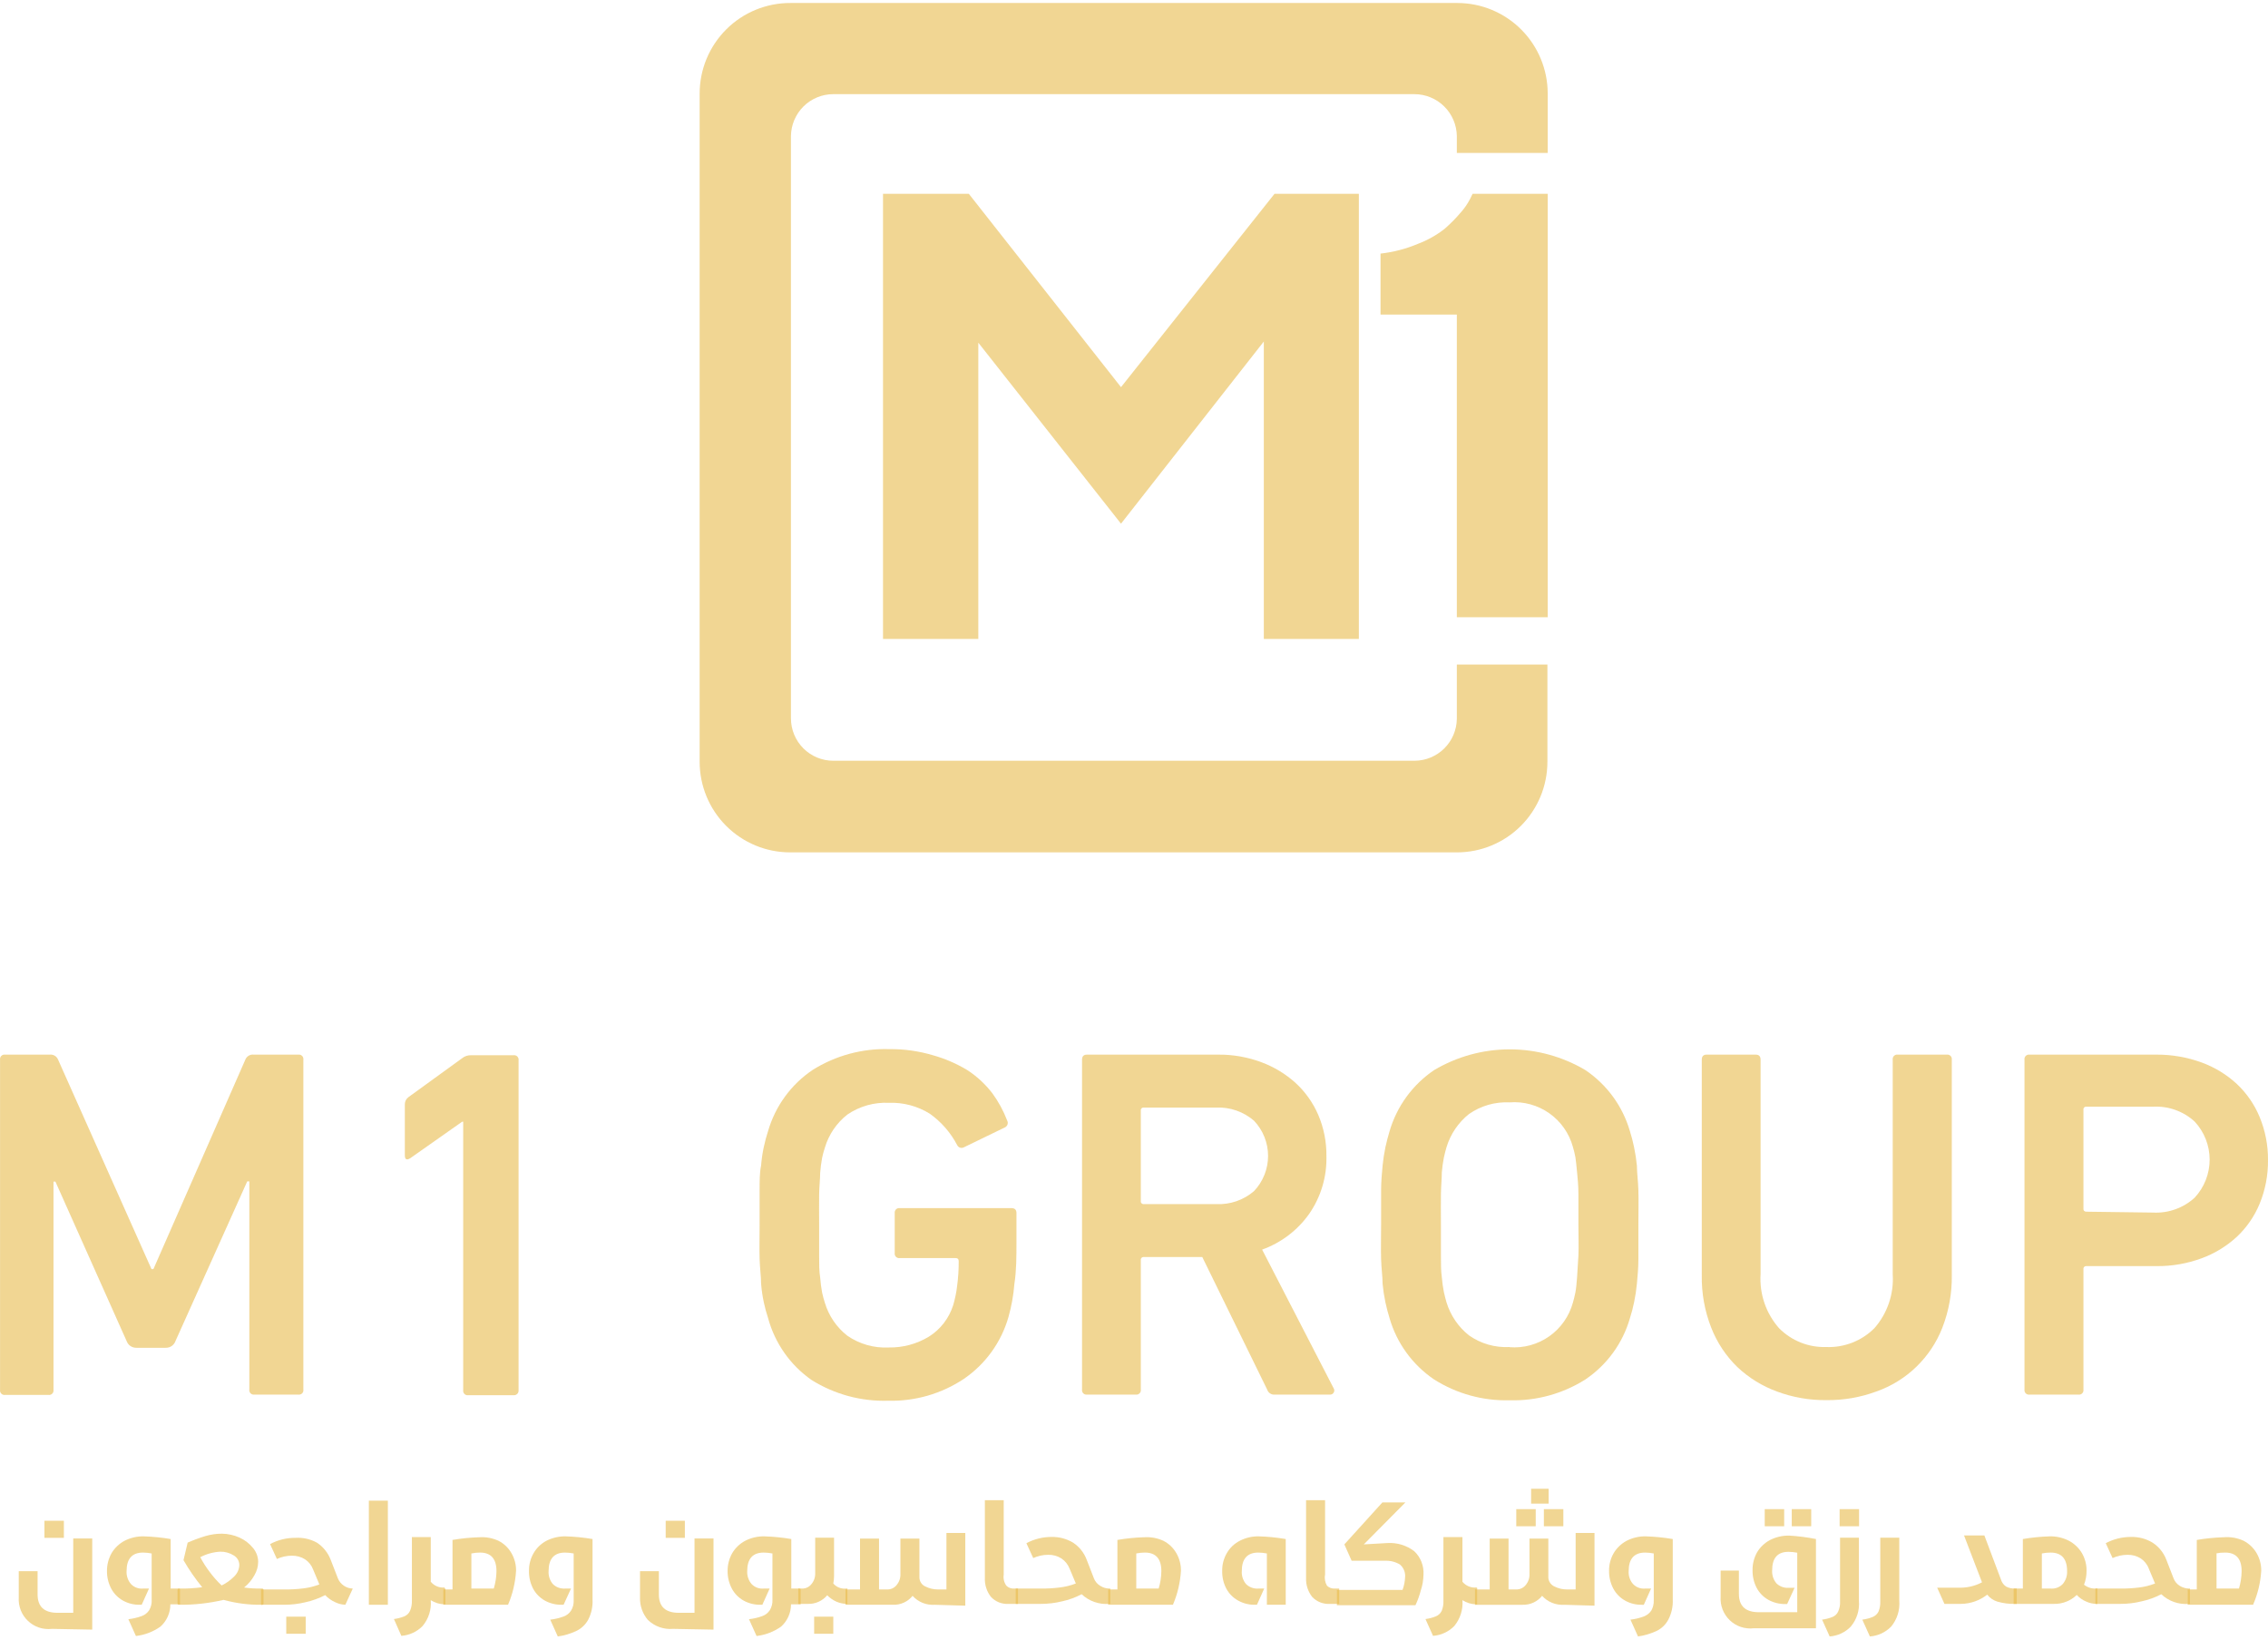
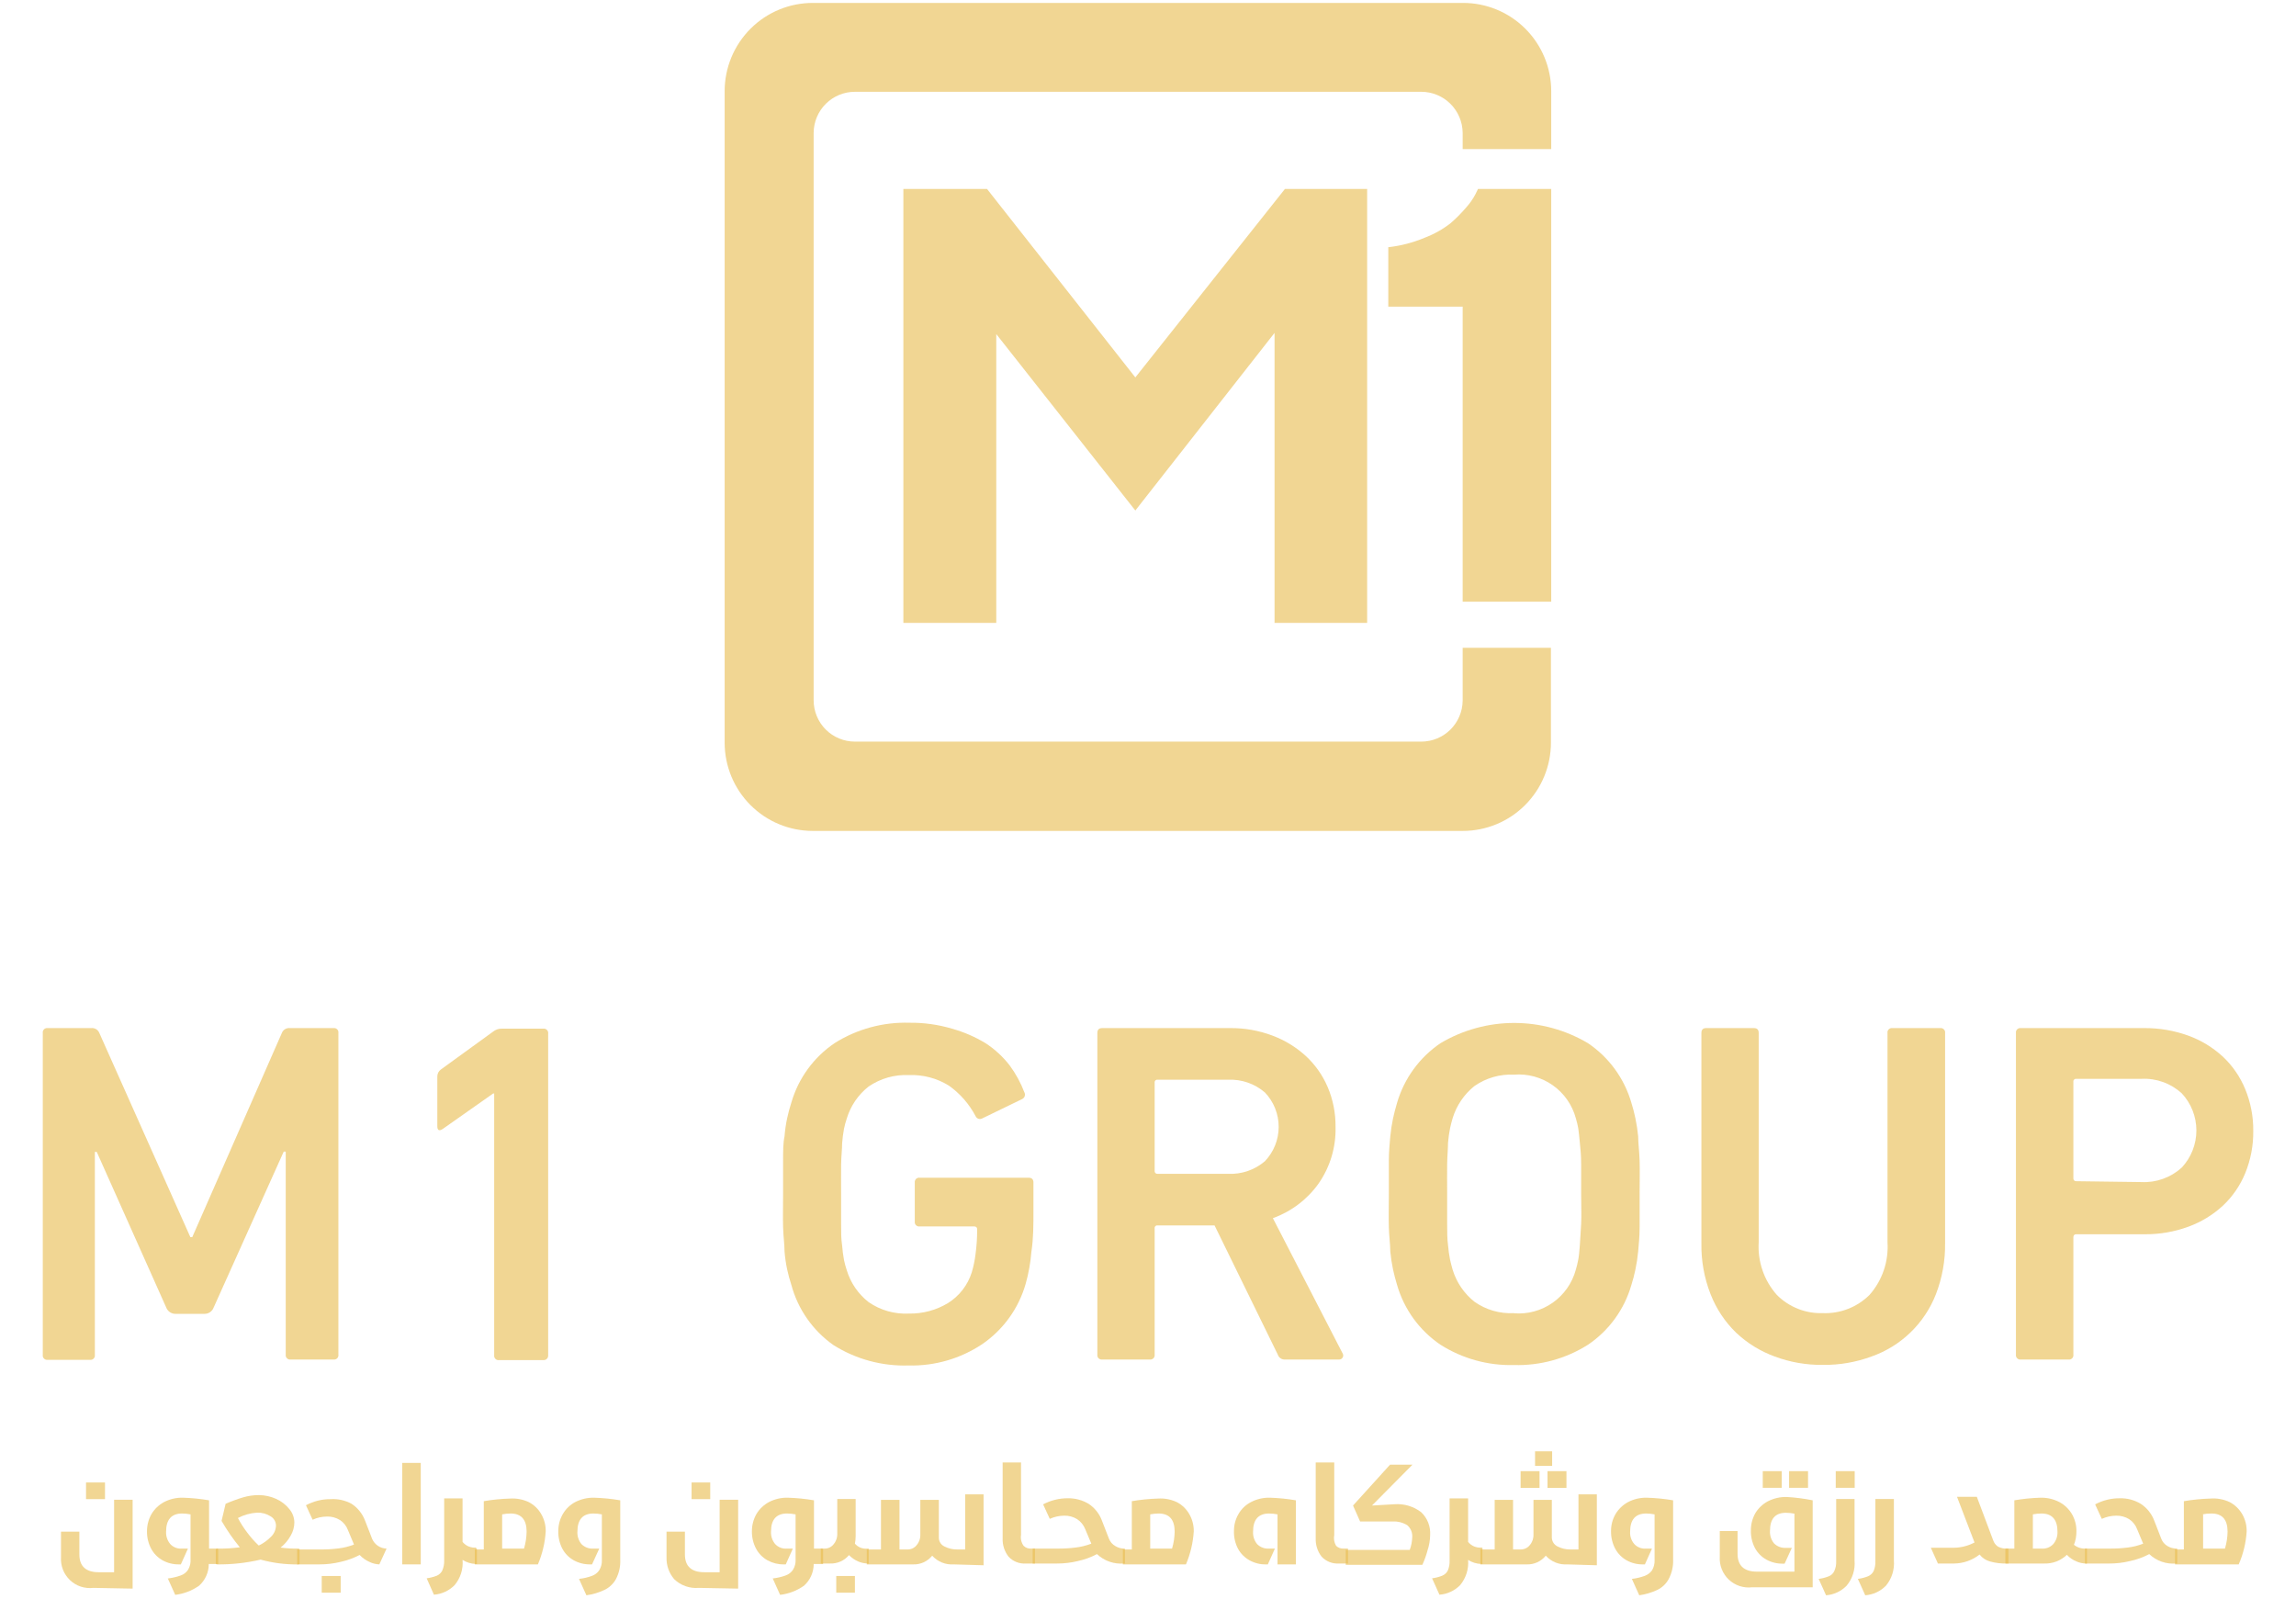
- <svg xmlns="http://www.w3.org/2000/svg" width="379" height="274" viewBox="0 0 379 274" fill="none">
+ <svg xmlns="http://www.w3.org/2000/svg" width="329" height="229" viewBox="0 0 379 274" fill="none">
  <g style="mix-blend-mode:multiply">
    <path d="M212.995 233.083C212.724 233.102 212.454 233.029 212.229 232.875C212.004 232.722 211.837 232.498 211.754 232.238L200.912 210.091H191.137C191.068 210.082 190.997 210.09 190.931 210.113C190.865 210.137 190.805 210.175 190.757 210.226C190.709 210.277 190.673 210.339 190.653 210.406C190.633 210.473 190.629 210.544 190.641 210.613V232.238C190.657 232.351 190.647 232.465 190.611 232.573C190.576 232.681 190.517 232.78 190.438 232.862C190.359 232.943 190.262 233.005 190.156 233.044C190.049 233.082 189.935 233.096 189.822 233.083H181.635C181.522 233.096 181.408 233.082 181.301 233.044C181.194 233.005 181.098 232.943 181.019 232.862C180.94 232.78 180.88 232.681 180.845 232.573C180.81 232.465 180.8 232.351 180.816 232.238V177.106C180.816 176.535 181.089 176.261 181.635 176.261H203.567C206.031 176.236 208.478 176.666 210.787 177.529C212.891 178.307 214.828 179.479 216.493 180.984C218.122 182.476 219.415 184.298 220.289 186.328C221.219 188.503 221.683 190.848 221.654 193.213C221.744 196.672 220.727 200.069 218.751 202.907C216.802 205.641 214.067 207.713 210.911 208.848L222.845 231.99C222.919 232.096 222.961 232.22 222.969 232.35C222.976 232.479 222.947 232.607 222.885 232.721C222.823 232.835 222.731 232.929 222.618 232.993C222.506 233.057 222.378 233.088 222.249 233.083H212.995ZM203.244 201.242C205.543 201.352 207.797 200.579 209.546 199.08C211.06 197.493 211.905 195.383 211.905 193.189C211.905 190.994 211.06 188.884 209.546 187.298C207.8 185.792 205.546 185.01 203.244 185.11H191.137C191.068 185.101 190.997 185.109 190.931 185.132C190.865 185.156 190.805 185.195 190.757 185.245C190.709 185.296 190.673 185.358 190.653 185.425C190.633 185.492 190.629 185.563 190.641 185.632V200.745C190.633 200.812 190.64 200.88 190.662 200.944C190.684 201.008 190.721 201.066 190.768 201.114C190.816 201.162 190.874 201.198 190.938 201.221C191.002 201.243 191.07 201.25 191.137 201.242H203.244Z" fill="#E7BB4C" fill-opacity="0.6" />
    <path d="M212.982 32.391H227.074V106.787H211.196V57.074L187.328 87.523L163.485 57.273V106.787H147.557V32.391H161.897L187.328 64.705L212.982 32.391ZM243.449 111.062V120.16C243.417 122.015 242.662 123.784 241.345 125.089C240.029 126.394 238.255 127.132 236.403 127.144H139.245C137.37 127.144 135.572 126.398 134.245 125.069C132.919 123.741 132.174 121.939 132.174 120.06V22.747C132.194 20.881 132.948 19.098 134.272 17.786C135.596 16.473 137.383 15.737 139.245 15.737H236.378C238.239 15.744 240.022 16.482 241.345 17.793C242.667 19.104 243.423 20.883 243.449 22.747V25.556H258.633V15.613C258.626 11.602 257.032 7.759 254.199 4.925C251.366 2.092 247.526 0.5 243.523 0.5H132.1C130.11 0.49 128.137 0.875 126.295 1.631C124.453 2.387 122.779 3.501 121.368 4.907C119.957 6.314 118.837 7.986 118.073 9.828C117.309 11.669 116.916 13.644 116.916 15.638V127.343C116.923 131.349 118.514 135.189 121.341 138.022C124.169 140.855 128.002 142.449 132.001 142.456H243.474C247.477 142.456 251.316 140.864 254.149 138.031C256.982 135.198 258.577 131.354 258.583 127.343V111.062H243.449ZM246.079 32.391L245.657 33.261C245.233 34.078 244.707 34.837 244.094 35.523C243.263 36.502 242.359 37.416 241.39 38.257C240.05 39.303 238.561 40.14 236.974 40.743C234.971 41.589 232.857 42.141 230.697 42.383V52.575H243.449V103.158H258.633V32.391H246.079Z" fill="#E7BB4C" fill-opacity="0.6" />
    <path d="M8.665 272.232C7.944 272.318 7.212 272.243 6.523 272.014C5.833 271.785 5.202 271.407 4.675 270.906C4.147 270.406 3.735 269.796 3.469 269.119C3.202 268.442 3.088 267.714 3.133 266.988V262.588H6.283V266.491C6.283 268.529 7.4 269.548 9.608 269.548H12.238V257.12H15.414V272.357L8.665 272.232ZM7.425 257.02V254.162H10.675V257.02H7.425Z" fill="#E7BB4C" fill-opacity="0.6" />
    <path d="M30.082 265.595C30.092 265.636 30.092 265.679 30.082 265.719V267.981C30.094 268.03 30.094 268.082 30.082 268.131C30.051 268.144 30.017 268.151 29.983 268.151C29.949 268.151 29.915 268.144 29.884 268.131H28.47C28.472 268.835 28.325 269.531 28.038 270.174C27.752 270.816 27.332 271.391 26.807 271.859C25.594 272.714 24.187 273.253 22.714 273.425L21.448 270.616C22.211 270.532 22.96 270.357 23.681 270.094C24.189 269.914 24.624 269.574 24.922 269.125C25.239 268.593 25.386 267.978 25.344 267.36V259.63C24.87 259.535 24.388 259.485 23.905 259.48C22.069 259.48 21.151 260.524 21.151 262.588C21.112 263.366 21.369 264.129 21.87 264.725C22.128 265 22.446 265.212 22.799 265.346C23.151 265.479 23.529 265.531 23.905 265.496H24.897L23.681 268.205H23.359C22.38 268.222 21.413 267.982 20.555 267.509C19.726 267.048 19.045 266.358 18.595 265.521C18.108 264.603 17.861 263.577 17.876 262.538C17.871 261.502 18.136 260.482 18.645 259.58C19.163 258.708 19.91 257.995 20.803 257.517C21.8 257.003 22.908 256.746 24.029 256.771C25.534 256.815 27.035 256.965 28.519 257.219V265.496H29.884C29.923 265.491 29.963 265.497 29.998 265.515C30.034 265.533 30.063 265.561 30.082 265.595Z" fill="#E7BB4C" fill-opacity="0.6" />
    <path d="M40.016 256.97C40.906 257.368 41.688 257.973 42.298 258.735C42.834 259.377 43.132 260.185 43.142 261.022C43.135 261.809 42.921 262.581 42.521 263.259C42.085 264.056 41.495 264.757 40.785 265.322C41.771 265.459 42.766 265.517 43.762 265.496C43.935 265.496 44.035 265.496 44.035 265.745V267.957C44.035 268.131 44.035 268.206 43.762 268.206C41.6 268.238 39.445 267.962 37.361 267.385C34.921 267.956 32.422 268.231 29.918 268.206C29.884 268.21 29.85 268.206 29.818 268.195C29.786 268.184 29.757 268.166 29.733 268.142C29.709 268.118 29.691 268.089 29.68 268.057C29.669 268.025 29.666 267.991 29.669 267.957V265.745C29.666 265.711 29.669 265.677 29.68 265.645C29.691 265.613 29.709 265.584 29.733 265.56C29.757 265.536 29.786 265.518 29.818 265.507C29.85 265.496 29.884 265.492 29.918 265.496C31.212 265.521 32.505 265.446 33.788 265.273C32.625 263.852 31.579 262.339 30.662 260.749L31.357 257.816C32.35 257.381 33.369 257.008 34.408 256.697C35.28 256.448 36.182 256.322 37.088 256.324C38.097 256.338 39.093 256.558 40.016 256.97ZM33.465 260.252C33.924 261.124 34.455 261.955 35.053 262.737C35.646 263.541 36.311 264.29 37.038 264.974C37.814 264.601 38.519 264.097 39.122 263.483C39.653 262.985 39.965 262.297 39.991 261.569C39.992 261.24 39.906 260.916 39.74 260.632C39.574 260.348 39.335 260.113 39.048 259.953C38.373 259.528 37.587 259.311 36.79 259.332C35.63 259.4 34.496 259.713 33.465 260.252Z" fill="#E7BB4C" fill-opacity="0.6" />
    <path d="M52.946 257.815C53.998 258.5 54.805 259.501 55.254 260.674L56.469 263.806C56.675 264.298 57.02 264.719 57.46 265.019C57.9 265.319 58.418 265.485 58.95 265.496L57.71 268.205C57.106 268.181 56.514 268.029 55.973 267.758C55.358 267.477 54.802 267.081 54.336 266.59C53.293 267.131 52.183 267.533 51.036 267.783C49.866 268.065 48.666 268.206 47.463 268.205H43.791C43.764 268.219 43.734 268.225 43.704 268.225C43.674 268.225 43.645 268.219 43.617 268.205C43.607 268.156 43.607 268.105 43.617 268.056V265.794C43.607 265.745 43.607 265.694 43.617 265.645C43.645 265.632 43.674 265.625 43.704 265.625C43.734 265.625 43.764 265.632 43.791 265.645H47.562C48.599 265.656 49.635 265.598 50.664 265.471C51.59 265.365 52.499 265.14 53.368 264.8L52.326 262.314C52.066 261.611 51.588 261.01 50.961 260.599C50.298 260.19 49.531 259.983 48.753 260.003C47.897 260.005 47.05 260.191 46.272 260.55L45.131 258.064C46.427 257.368 47.878 257.009 49.349 257.02C50.599 256.938 51.847 257.214 52.946 257.815ZM47.835 273.052V270.194H51.085V273.052H47.835Z" fill="#E7BB4C" fill-opacity="0.6" />
    <path d="M61.639 268.205V250.806H64.814V268.205H61.639Z" fill="#E7BB4C" fill-opacity="0.6" />
    <path d="M74.437 265.594V265.719V267.981C74.448 268.03 74.448 268.081 74.437 268.13C74.437 268.13 74.437 268.13 74.264 268.13C73.454 268.112 72.664 267.871 71.981 267.434C72.049 268.209 71.963 268.99 71.729 269.732C71.495 270.475 71.117 271.163 70.617 271.759C69.672 272.72 68.411 273.303 67.069 273.399L65.828 270.59C66.423 270.514 67.007 270.363 67.565 270.143C67.977 269.97 68.313 269.652 68.508 269.248C68.741 268.707 68.851 268.122 68.83 267.533V256.895H71.981V264.351C72.254 264.687 72.605 264.951 73.002 265.12C73.4 265.288 73.833 265.358 74.264 265.321C74.264 265.321 74.412 265.52 74.437 265.594Z" fill="#E7BB4C" fill-opacity="0.6" />
    <path d="M83.311 257.516C84.215 257.98 84.965 258.696 85.469 259.579C85.989 260.477 86.255 261.5 86.238 262.537C86.119 264.489 85.666 266.406 84.898 268.205H74.255C74.255 268.205 74.106 268.205 74.081 268.205C74.07 268.181 74.064 268.156 74.064 268.13C74.064 268.104 74.07 268.079 74.081 268.055V265.793C74.07 265.77 74.064 265.745 74.064 265.719C74.064 265.693 74.07 265.668 74.081 265.644C74.081 265.644 74.081 265.644 74.255 265.644H75.62V257.367C77.104 257.112 78.605 256.963 80.11 256.92C81.21 256.849 82.31 257.054 83.311 257.516ZM78.77 259.629V265.495H82.517C82.799 264.551 82.95 263.572 82.963 262.587C82.963 260.524 82.045 259.48 80.209 259.48C79.726 259.482 79.244 259.532 78.77 259.629Z" fill="#E7BB4C" fill-opacity="0.6" />
    <path d="M99.017 257.219V267.335C99.077 268.498 98.829 269.656 98.297 270.691C97.852 271.515 97.157 272.177 96.313 272.58C95.333 273.046 94.287 273.356 93.211 273.5L91.946 270.691C92.709 270.61 93.459 270.435 94.179 270.169C94.686 269.989 95.122 269.649 95.419 269.2C95.745 268.671 95.901 268.055 95.866 267.435V259.63C95.392 259.536 94.91 259.486 94.427 259.481C92.591 259.481 91.673 260.525 91.673 262.588C91.628 263.363 91.876 264.126 92.368 264.725C92.635 264.995 92.958 265.204 93.313 265.337C93.669 265.47 94.049 265.524 94.427 265.496H95.419L94.179 268.205H93.881C92.894 268.224 91.919 267.984 91.053 267.509C90.223 267.048 89.543 266.358 89.093 265.521C88.613 264.601 88.374 263.575 88.398 262.538C88.382 261.5 88.648 260.478 89.167 259.58C89.669 258.704 90.409 257.989 91.301 257.517C92.298 257.006 93.406 256.75 94.526 256.771C96.032 256.815 97.532 256.965 99.017 257.219Z" fill="#E7BB4C" fill-opacity="0.6" />
    <path d="M112.485 272.232C111.716 272.3 110.942 272.201 110.215 271.944C109.487 271.687 108.823 271.277 108.267 270.741C107.376 269.698 106.907 268.359 106.952 266.988V262.588H110.103V266.491C110.103 268.529 111.22 269.548 113.428 269.548H116.058V257.12H119.233V272.357L112.485 272.232ZM111.244 257.02V254.162H114.445V257.02H111.244Z" fill="#E7BB4C" fill-opacity="0.6" />
    <path d="M133.795 265.595V265.719V267.981C133.806 268.031 133.806 268.081 133.795 268.131C133.764 268.144 133.73 268.151 133.696 268.151C133.662 268.151 133.628 268.144 133.597 268.131H132.183C132.185 268.835 132.038 269.531 131.751 270.174C131.465 270.816 131.045 271.391 130.52 271.859C129.307 272.714 127.9 273.253 126.427 273.425L125.161 270.616C125.924 270.532 126.673 270.357 127.394 270.094C127.902 269.914 128.337 269.574 128.635 269.125C128.96 268.596 129.116 267.98 129.081 267.36V259.63C128.599 259.536 128.109 259.486 127.617 259.48C125.781 259.48 124.864 260.524 124.864 262.588C124.825 263.366 125.082 264.129 125.583 264.725C125.841 265 126.159 265.212 126.511 265.346C126.864 265.479 127.242 265.531 127.617 265.496H128.61L127.394 268.205H127.072C126.093 268.22 125.127 267.98 124.268 267.509C123.438 267.048 122.758 266.358 122.308 265.521C121.821 264.603 121.574 263.577 121.589 262.538C121.584 261.502 121.849 260.482 122.358 259.58C122.876 258.708 123.622 257.995 124.516 257.517C125.512 257.003 126.621 256.746 127.742 256.771C129.247 256.815 130.748 256.965 132.232 257.219V265.496H133.597C133.636 265.491 133.676 265.497 133.711 265.515C133.747 265.533 133.776 265.561 133.795 265.595Z" fill="#E7BB4C" fill-opacity="0.6" />
    <path d="M139.252 264.651C139.518 264.961 139.857 265.2 140.238 265.347C140.619 265.495 141.03 265.546 141.435 265.496C141.435 265.496 141.584 265.496 141.609 265.496C141.62 265.519 141.626 265.545 141.626 265.57C141.626 265.596 141.62 265.622 141.609 265.645V267.907C141.62 267.93 141.626 267.956 141.626 267.981C141.626 268.007 141.62 268.033 141.609 268.056C141.609 268.056 141.609 268.056 141.435 268.056C140.881 268.041 140.334 267.923 139.823 267.708C139.227 267.451 138.688 267.079 138.235 266.614C137.838 267.087 137.34 267.462 136.776 267.712C136.213 267.962 135.6 268.08 134.985 268.056H133.57C133.543 268.069 133.514 268.076 133.484 268.076C133.453 268.076 133.424 268.069 133.397 268.056C133.386 268.007 133.386 267.956 133.397 267.907V265.645C133.386 265.596 133.386 265.545 133.397 265.496C133.424 265.483 133.453 265.476 133.484 265.476C133.514 265.476 133.543 265.483 133.57 265.496H134.042C134.336 265.501 134.628 265.438 134.894 265.313C135.161 265.189 135.395 265.004 135.58 264.775C136.027 264.251 136.258 263.575 136.225 262.886V256.995H139.376V263.408C139.373 263.825 139.331 264.241 139.252 264.651ZM136.051 273.052V270.194H139.252V273.052H136.051Z" fill="#E7BB4C" fill-opacity="0.6" />
    <path d="M156.172 268.205C155.487 268.25 154.801 268.14 154.165 267.881C153.529 267.623 152.959 267.224 152.5 266.713C152.107 267.2 151.607 267.588 151.038 267.847C150.47 268.105 149.849 268.228 149.225 268.205H141.459C141.459 268.205 141.31 268.205 141.285 268.205C141.275 268.156 141.275 268.105 141.285 268.056V265.794C141.275 265.744 141.275 265.694 141.285 265.644C141.285 265.644 141.285 265.644 141.459 265.644H143.717V257.144H146.893V265.644H148.282C148.576 265.649 148.868 265.587 149.134 265.462C149.401 265.337 149.635 265.153 149.82 264.924C150.267 264.399 150.498 263.724 150.465 263.035V257.144H153.641V263.681C153.652 263.994 153.751 264.298 153.926 264.557C154.102 264.817 154.347 265.021 154.633 265.147C155.287 265.477 156.01 265.648 156.742 265.644H158.156V256.199H161.307V268.354L156.172 268.205Z" fill="#E7BB4C" fill-opacity="0.6" />
    <path d="M168.177 265.023C168.346 265.19 168.548 265.318 168.771 265.399C168.993 265.481 169.231 265.514 169.467 265.496H169.938C169.965 265.482 169.995 265.476 170.025 265.476C170.055 265.476 170.085 265.482 170.112 265.496C170.123 265.545 170.123 265.596 170.112 265.645V267.907C170.123 267.956 170.123 268.007 170.112 268.056C170.085 268.069 170.055 268.076 170.025 268.076C169.995 268.076 169.965 268.069 169.938 268.056H168.524C167.98 268.089 167.436 268.002 166.93 267.8C166.424 267.598 165.968 267.286 165.596 266.888C164.888 265.983 164.527 264.854 164.579 263.706V250.731H167.73V263.159C167.678 263.484 167.69 263.816 167.767 264.136C167.843 264.456 167.983 264.758 168.177 265.023Z" fill="#E7BB4C" fill-opacity="0.6" />
    <path d="M179.309 257.815C180.354 258.501 181.154 259.502 181.592 260.673L182.808 263.805C183.013 264.328 183.389 264.767 183.875 265.048C184.321 265.331 184.835 265.486 185.363 265.496C185.363 265.496 185.512 265.496 185.537 265.496C185.548 265.545 185.548 265.596 185.537 265.645V267.907C185.548 267.956 185.548 268.007 185.537 268.056C185.537 268.056 185.537 268.056 185.363 268.056C184.524 268.124 183.68 268.016 182.885 267.737C182.09 267.459 181.362 267.017 180.749 266.44C179.716 266.986 178.614 267.387 177.474 267.633C176.312 267.915 175.121 268.057 173.926 268.056H169.931C169.9 268.069 169.866 268.076 169.832 268.076C169.798 268.076 169.764 268.069 169.733 268.056C169.722 268.007 169.722 267.956 169.733 267.907V265.645C169.722 265.596 169.722 265.545 169.733 265.496C169.764 265.482 169.798 265.475 169.832 265.475C169.866 265.475 169.9 265.482 169.931 265.496H173.975C175.003 265.506 176.031 265.448 177.052 265.321C177.986 265.213 178.903 264.988 179.781 264.65L178.739 262.165C178.462 261.464 177.977 260.865 177.349 260.45C176.688 260.038 175.92 259.831 175.141 259.853C174.285 259.857 173.439 260.044 172.66 260.4L171.519 257.914C172.817 257.221 174.266 256.862 175.737 256.87C176.993 256.843 178.231 257.171 179.309 257.815Z" fill="#E7BB4C" fill-opacity="0.6" />
    <path d="M194.418 257.516C195.322 257.98 196.072 258.696 196.577 259.579C197.096 260.477 197.362 261.5 197.346 262.537C197.226 264.489 196.773 266.406 196.006 268.205H185.362C185.362 268.205 185.213 268.205 185.189 268.205C185.178 268.181 185.172 268.156 185.172 268.13C185.172 268.104 185.178 268.079 185.189 268.055V265.793C185.178 265.77 185.172 265.745 185.172 265.719C185.172 265.693 185.178 265.668 185.189 265.644C185.189 265.644 185.189 265.644 185.362 265.644H186.727V257.367C188.211 257.112 189.712 256.963 191.218 256.92C192.317 256.849 193.417 257.054 194.418 257.516ZM189.878 259.629V265.495H193.624C193.907 264.551 194.057 263.572 194.071 262.587C194.071 260.524 193.153 259.48 191.317 259.48C190.833 259.482 190.351 259.532 189.878 259.629Z" fill="#E7BB4C" fill-opacity="0.6" />
    <path d="M214.857 257.219V268.205H211.706V259.63C211.232 259.536 210.75 259.486 210.267 259.481C208.431 259.481 207.513 260.525 207.513 262.588C207.468 263.363 207.716 264.126 208.208 264.726C208.475 264.995 208.798 265.204 209.153 265.337C209.508 265.47 209.888 265.524 210.267 265.496H211.259L210.044 268.205H209.721C208.741 268.226 207.774 267.986 206.917 267.509C206.079 267.052 205.389 266.361 204.933 265.521C204.453 264.601 204.214 263.575 204.238 262.538C204.222 261.501 204.487 260.478 205.007 259.58C205.512 258.697 206.262 257.981 207.166 257.517C208.153 257.003 209.254 256.747 210.366 256.771C211.872 256.815 213.372 256.965 214.857 257.219Z" fill="#E7BB4C" fill-opacity="0.6" />
    <path d="M221.753 265.023C221.927 265.19 222.134 265.319 222.36 265.4C222.587 265.481 222.828 265.514 223.068 265.496H223.614C223.614 265.496 223.763 265.496 223.788 265.496C223.799 265.545 223.799 265.596 223.788 265.645V267.907C223.799 267.956 223.799 268.007 223.788 268.056C223.788 268.056 223.788 268.056 223.614 268.056H222.225C221.677 268.09 221.129 268.002 220.619 267.8C220.109 267.599 219.649 267.287 219.272 266.888C218.564 265.983 218.203 264.854 218.255 263.706V250.731H221.431V263.159C221.304 263.799 221.419 264.463 221.753 265.023Z" fill="#E7BB4C" fill-opacity="0.6" />
    <path d="M231.822 257.89C233.443 257.784 235.047 258.27 236.337 259.257C236.862 259.756 237.272 260.364 237.538 261.038C237.803 261.712 237.919 262.436 237.876 263.16C237.862 264.056 237.712 264.944 237.429 265.794C237.207 266.648 236.908 267.48 236.536 268.28H223.585C223.585 268.28 223.436 268.28 223.411 268.28C223.4 268.257 223.395 268.231 223.395 268.206C223.395 268.18 223.4 268.154 223.411 268.131V265.869C223.4 265.846 223.395 265.82 223.395 265.794C223.395 265.769 223.4 265.743 223.411 265.72C223.411 265.72 223.411 265.72 223.585 265.72H234.377C234.625 265.05 234.768 264.346 234.799 263.632C234.842 263.228 234.785 262.819 234.634 262.442C234.482 262.065 234.241 261.731 233.931 261.469C233.182 261.024 232.32 260.808 231.45 260.848H225.868L224.652 258.114L231.003 251.104H234.849L227.902 258.114L231.822 257.89Z" fill="#E7BB4C" fill-opacity="0.6" />
    <path d="M246.839 265.595V265.719V267.981C246.85 268.03 246.85 268.081 246.839 268.13C246.812 268.143 246.782 268.15 246.752 268.15C246.722 268.15 246.692 268.143 246.665 268.13C245.855 268.116 245.064 267.875 244.383 267.434C244.509 268.999 244.019 270.551 243.018 271.759C242.074 272.72 240.813 273.303 239.47 273.4L238.205 270.591C238.801 270.517 239.385 270.367 239.942 270.143C240.361 269.971 240.705 269.654 240.909 269.249C241.133 268.706 241.235 268.12 241.207 267.533V256.895H244.383V264.352C244.656 264.687 245.006 264.951 245.404 265.12C245.802 265.289 246.235 265.358 246.665 265.321C246.7 265.314 246.735 265.318 246.767 265.332C246.799 265.346 246.827 265.369 246.845 265.399C246.864 265.428 246.874 265.463 246.872 265.498C246.871 265.533 246.86 265.566 246.839 265.595Z" fill="#E7BB4C" fill-opacity="0.6" />
    <path d="M261.394 268.206C260.705 268.251 260.015 268.141 259.375 267.883C258.735 267.625 258.162 267.225 257.697 266.714C257.307 267.197 256.81 267.583 256.247 267.842C255.683 268.101 255.067 268.225 254.447 268.206H246.681C246.65 268.219 246.616 268.226 246.582 268.226C246.548 268.226 246.514 268.219 246.483 268.206C246.472 268.156 246.472 268.106 246.483 268.056V265.794C246.472 265.745 246.472 265.694 246.483 265.645C246.514 265.632 246.548 265.625 246.582 265.625C246.616 265.625 246.65 265.632 246.681 265.645H248.939V257.144H252.09V265.645H253.38C253.678 265.65 253.973 265.588 254.244 265.463C254.514 265.339 254.753 265.154 254.943 264.924C255.39 264.4 255.621 263.724 255.588 263.035V257.144H258.739V263.682C258.76 263.995 258.866 264.297 259.045 264.556C259.225 264.814 259.47 265.019 259.756 265.148C260.41 265.478 261.133 265.649 261.865 265.645H263.304V256.2H266.455V268.355L261.394 268.206ZM253.38 255.081V252.223H256.63V255.081H253.38ZM255.861 251.303V248.817H258.789V251.303H255.861ZM257.995 255.081V252.223H261.245V255.081H257.995Z" fill="#E7BB4C" fill-opacity="0.6" />
    <path d="M279.531 257.219V267.336C279.584 268.5 279.327 269.658 278.787 270.691C278.351 271.514 277.664 272.176 276.827 272.58C275.844 273.039 274.799 273.349 273.725 273.5L272.46 270.691C273.215 270.608 273.956 270.433 274.668 270.169C275.178 269.982 275.62 269.644 275.934 269.2C276.238 268.663 276.385 268.051 276.355 267.435V259.63C275.881 259.535 275.4 259.485 274.916 259.481C273.08 259.481 272.162 260.525 272.162 262.588C272.114 263.367 272.372 264.135 272.882 264.726C273.14 265 273.458 265.213 273.81 265.346C274.163 265.48 274.541 265.531 274.916 265.496H275.909L274.693 268.206H274.371C273.391 268.226 272.423 267.986 271.567 267.51C270.737 267.048 270.057 266.358 269.607 265.521C269.12 264.603 268.872 263.577 268.887 262.538C268.871 261.501 269.137 260.478 269.657 259.58C270.175 258.708 270.921 257.995 271.815 257.517C272.81 257 273.92 256.744 275.04 256.772C276.546 256.817 278.046 256.966 279.531 257.219Z" fill="#E7BB4C" fill-opacity="0.6" />
    <path d="M303.459 257.218V272.132H293.064C292.342 272.217 291.611 272.142 290.921 271.913C290.232 271.684 289.601 271.306 289.073 270.806C288.545 270.306 288.134 269.695 287.867 269.018C287.601 268.341 287.486 267.614 287.531 266.887V262.488H290.583V266.39C290.583 268.428 291.699 269.448 293.907 269.448H300.333V259.505C299.851 259.411 299.361 259.361 298.869 259.356C297.033 259.356 296.14 260.4 296.14 262.463C296.095 263.238 296.343 264.001 296.835 264.601C297.1 264.867 297.418 265.073 297.769 265.206C298.12 265.339 298.495 265.395 298.869 265.371H299.887L298.646 268.08H298.348C297.361 268.099 296.386 267.859 295.52 267.384C294.69 266.923 294.01 266.233 293.56 265.396C293.081 264.476 292.842 263.45 292.865 262.413C292.852 261.379 293.109 260.359 293.61 259.455C294.128 258.583 294.874 257.87 295.768 257.392C296.765 256.881 297.873 256.625 298.993 256.646C300.493 256.733 301.986 256.924 303.459 257.218ZM294.9 255.08V252.222H298.15V255.08H294.9ZM299.415 255.08V252.222H302.665V255.08H299.415Z" fill="#E7BB4C" fill-opacity="0.6" />
    <path d="M309.275 271.859C308.341 272.82 307.087 273.404 305.752 273.499L304.486 270.69C305.082 270.617 305.666 270.467 306.223 270.243C306.641 270.078 306.979 269.757 307.166 269.348C307.411 268.811 307.522 268.222 307.488 267.633V256.994H310.639V267.533C310.707 268.309 310.621 269.09 310.387 269.832C310.153 270.574 309.775 271.263 309.275 271.859ZM307.414 255.08V252.222H310.664V255.08H307.414Z" fill="#E7BB4C" fill-opacity="0.6" />
    <path d="M316.02 271.859C315.076 272.82 313.815 273.403 312.472 273.5L311.207 270.691C311.803 270.617 312.387 270.467 312.944 270.243C313.363 270.071 313.707 269.754 313.911 269.348C314.135 268.806 314.237 268.22 314.209 267.633V256.995H317.385V267.534C317.511 269.099 317.021 270.651 316.02 271.859Z" fill="#E7BB4C" fill-opacity="0.6" />
    <path d="M335.252 265.173C335.743 265.42 336.291 265.531 336.84 265.496C336.867 265.483 336.896 265.476 336.926 265.476C336.956 265.476 336.986 265.483 337.013 265.496C337.024 265.545 337.024 265.596 337.013 265.645V267.907C337.024 267.956 337.024 268.007 337.013 268.056C336.986 268.069 336.956 268.076 336.926 268.076C336.896 268.076 336.867 268.069 336.84 268.056C335.809 268.091 334.78 267.966 333.788 267.683C333.112 267.477 332.515 267.07 332.076 266.515C330.822 267.5 329.278 268.042 327.684 268.056H324.931L323.715 265.347H327.213C328.6 265.409 329.979 265.1 331.208 264.452L328.206 256.622H331.605L334.408 264.079C334.559 264.528 334.856 264.913 335.252 265.173Z" fill="#E7BB4C" fill-opacity="0.6" />
    <path d="M345.751 257.517C346.644 257.995 347.391 258.708 347.909 259.58C348.429 260.478 348.695 261.501 348.678 262.538C348.686 263.329 348.543 264.113 348.256 264.85C348.832 265.31 349.556 265.54 350.291 265.496C350.322 265.482 350.356 265.475 350.39 265.475C350.424 265.475 350.458 265.482 350.489 265.496C350.501 265.545 350.501 265.596 350.489 265.645V267.907C350.501 267.956 350.501 268.007 350.489 268.056C350.458 268.07 350.424 268.077 350.39 268.077C350.356 268.077 350.322 268.07 350.291 268.056C349.726 268.044 349.169 267.917 348.653 267.683C348.04 267.434 347.489 267.052 347.041 266.565C346.531 267.057 345.928 267.442 345.268 267.698C344.607 267.954 343.903 268.076 343.195 268.056H336.695C336.664 268.07 336.63 268.077 336.596 268.077C336.561 268.077 336.528 268.07 336.496 268.056C336.486 268.007 336.486 267.956 336.496 267.907V265.645C336.486 265.596 336.486 265.545 336.496 265.496C336.528 265.482 336.561 265.475 336.596 265.475C336.63 265.475 336.664 265.482 336.695 265.496H338.035V257.219C339.519 256.965 341.02 256.815 342.525 256.771C343.646 256.747 344.754 257.003 345.751 257.517ZM341.21 259.63V265.496H342.674C343.049 265.531 343.428 265.48 343.78 265.346C344.133 265.213 344.45 265 344.709 264.726C345.209 264.13 345.467 263.366 345.428 262.588C345.428 260.525 344.51 259.481 342.674 259.481C342.182 259.481 341.692 259.531 341.21 259.63Z" fill="#E7BB4C" fill-opacity="0.6" />
    <path d="M359.703 257.816C360.754 258.5 361.562 259.501 362.01 260.674L363.226 263.806C363.424 264.325 363.791 264.763 364.268 265.049C364.724 265.329 365.246 265.484 365.781 265.496C365.808 265.483 365.838 265.476 365.868 265.476C365.898 265.476 365.928 265.483 365.955 265.496C365.966 265.545 365.966 265.596 365.955 265.645V267.907C365.966 267.957 365.966 268.007 365.955 268.057C365.928 268.07 365.898 268.077 365.868 268.077C365.838 268.077 365.808 268.07 365.781 268.057C364.942 268.128 364.097 268.021 363.301 267.743C362.506 267.464 361.779 267.021 361.166 266.441C360.126 266.987 359.016 267.388 357.867 267.634C356.706 267.918 355.514 268.06 354.319 268.057H350.324C350.297 268.07 350.268 268.077 350.237 268.077C350.207 268.077 350.178 268.07 350.151 268.057C350.14 268.007 350.14 267.957 350.151 267.907V265.645C350.14 265.596 350.14 265.545 350.151 265.496C350.178 265.483 350.207 265.476 350.237 265.476C350.268 265.476 350.297 265.483 350.324 265.496H354.319C355.355 265.508 356.391 265.449 357.42 265.322C358.347 265.217 359.256 264.991 360.124 264.651L359.082 262.166C358.822 261.462 358.344 260.861 357.718 260.45C357.055 260.042 356.288 259.834 355.51 259.854C354.653 259.858 353.808 260.045 353.029 260.401L351.887 257.915C353.184 257.219 354.634 256.86 356.105 256.871C357.37 256.834 358.619 257.162 359.703 257.816Z" fill="#E7BB4C" fill-opacity="0.6" />
    <path d="M374.941 257.517C375.839 257.988 376.587 258.703 377.099 259.58C377.619 260.478 377.885 261.5 377.868 262.538C377.75 264.493 377.288 266.411 376.504 268.205H365.761C365.761 268.205 365.612 268.205 365.587 268.205C365.576 268.182 365.57 268.156 365.57 268.131C365.57 268.105 365.576 268.079 365.587 268.056V265.794C365.576 265.771 365.57 265.745 365.57 265.72C365.57 265.694 365.576 265.668 365.587 265.645C365.587 265.645 365.587 265.645 365.761 265.645H367.1V257.368C368.593 257.114 370.102 256.964 371.616 256.92C372.757 256.828 373.902 257.034 374.941 257.517ZM370.4 259.63V265.496H374.147C374.429 264.552 374.58 263.573 374.593 262.588C374.593 260.525 373.675 259.481 371.839 259.481C371.314 259.474 370.79 259.524 370.276 259.63H370.4Z" fill="#E7BB4C" fill-opacity="0.6" />
    <path d="M0.008 177.106C-0.009 176.991 0.001 176.874 0.038 176.764C0.074 176.654 0.136 176.553 0.218 176.471C0.3 176.389 0.4 176.328 0.51 176.291C0.62 176.254 0.737 176.244 0.851 176.261H8.294C8.59 176.224 8.89 176.287 9.146 176.44C9.403 176.593 9.6 176.827 9.709 177.106L25.314 212.104H25.637L40.995 177.106C41.103 176.827 41.301 176.593 41.557 176.44C41.813 176.287 42.113 176.224 42.409 176.261H49.852C49.967 176.244 50.083 176.254 50.193 176.291C50.303 176.328 50.403 176.389 50.485 176.471C50.567 176.553 50.629 176.654 50.665 176.764C50.702 176.874 50.712 176.991 50.695 177.106V232.238C50.712 232.353 50.702 232.47 50.665 232.58C50.629 232.69 50.567 232.79 50.485 232.872C50.403 232.954 50.303 233.016 50.193 233.053C50.083 233.089 49.967 233.099 49.852 233.083H42.483C42.37 233.095 42.256 233.082 42.15 233.043C42.043 233.005 41.946 232.943 41.867 232.861C41.788 232.779 41.729 232.681 41.694 232.573C41.659 232.465 41.649 232.35 41.664 232.238V197.439H41.317L29.309 224.159C29.19 224.484 28.974 224.764 28.689 224.96C28.405 225.156 28.066 225.259 27.721 225.253H22.759C22.414 225.255 22.078 225.151 21.794 224.956C21.51 224.76 21.293 224.482 21.171 224.159L9.262 197.488H8.939V232.287C8.956 232.402 8.946 232.519 8.909 232.63C8.873 232.74 8.811 232.84 8.729 232.922C8.647 233.004 8.547 233.066 8.437 233.102C8.328 233.139 8.211 233.149 8.096 233.133H0.851C0.737 233.149 0.62 233.139 0.51 233.102C0.4 233.066 0.3 233.004 0.218 232.922C0.136 232.84 0.074 232.74 0.038 232.63C0.001 232.519 -0.009 232.402 0.008 232.287V177.106Z" fill="#E7BB4C" fill-opacity="0.6" />
    <path d="M77.403 187.471H77.229L68.57 193.561C67.95 193.958 67.652 193.784 67.652 193.064V184.538C67.654 184.31 67.709 184.086 67.812 183.883C67.916 183.681 68.065 183.505 68.248 183.37L77.229 176.857C77.651 176.52 78.178 176.344 78.718 176.36H85.814C85.928 176.343 86.045 176.354 86.155 176.39C86.265 176.427 86.365 176.489 86.447 176.571C86.529 176.653 86.59 176.753 86.627 176.863C86.663 176.973 86.674 177.09 86.657 177.205V232.337C86.669 232.451 86.655 232.566 86.617 232.674C86.578 232.782 86.517 232.879 86.436 232.96C86.355 233.041 86.257 233.103 86.15 233.142C86.042 233.18 85.927 233.194 85.814 233.182H78.246C78.132 233.199 78.015 233.188 77.905 233.152C77.795 233.115 77.695 233.053 77.613 232.971C77.531 232.889 77.469 232.789 77.433 232.679C77.397 232.569 77.386 232.452 77.403 232.337V187.471Z" fill="#E7BB4C" fill-opacity="0.6" />
    <path d="M128.35 220.282C128.062 219.409 127.821 218.521 127.631 217.622C127.412 216.598 127.263 215.559 127.184 214.515C127.184 213.347 126.986 212.029 126.936 210.389C126.886 208.748 126.936 206.909 126.936 204.672C126.936 202.435 126.936 200.545 126.936 198.955C126.936 197.364 126.936 195.972 127.184 194.804C127.265 193.767 127.414 192.738 127.631 191.721C127.824 190.815 128.064 189.919 128.35 189.037C129.56 184.863 132.194 181.247 135.793 178.821C139.63 176.412 144.095 175.201 148.62 175.341C151.081 175.315 153.531 175.659 155.89 176.36C157.912 176.922 159.849 177.759 161.646 178.846C163.243 179.884 164.653 181.186 165.814 182.698C166.839 184.098 167.673 185.627 168.295 187.247C168.351 187.346 168.387 187.456 168.399 187.569C168.412 187.682 168.402 187.796 168.37 187.905C168.337 188.015 168.283 188.116 168.211 188.204C168.138 188.291 168.049 188.363 167.948 188.415L161.026 191.771C160.926 191.816 160.819 191.841 160.71 191.845C160.601 191.848 160.493 191.829 160.391 191.79C160.289 191.75 160.197 191.691 160.118 191.615C160.04 191.54 159.977 191.449 159.934 191.349C158.843 189.273 157.279 187.485 155.369 186.129C153.318 184.853 150.933 184.222 148.521 184.314C146.062 184.199 143.632 184.888 141.599 186.278C139.815 187.678 138.506 189.597 137.853 191.771C137.662 192.341 137.505 192.922 137.381 193.511C137.23 194.333 137.122 195.163 137.059 195.997C137.059 196.991 136.91 198.209 136.885 199.626C136.86 201.043 136.885 202.758 136.885 204.771C136.885 206.784 136.885 208.475 136.885 209.916C136.885 211.358 136.885 212.402 137.059 213.545C137.122 214.379 137.23 215.209 137.381 216.031C137.508 216.619 137.665 217.2 137.853 217.771C138.508 219.938 139.817 221.848 141.599 223.24C143.628 224.64 146.061 225.33 148.521 225.203C150.869 225.244 153.181 224.624 155.195 223.413C157.149 222.197 158.601 220.318 159.289 218.119C159.593 217.095 159.809 216.048 159.934 214.987C160.125 213.587 160.216 212.175 160.207 210.762C160.207 210.414 160.033 210.264 159.686 210.264H150.357C150.243 210.281 150.126 210.271 150.016 210.234C149.906 210.198 149.806 210.136 149.724 210.054C149.642 209.972 149.58 209.872 149.544 209.761C149.507 209.651 149.497 209.534 149.514 209.419V202.733C149.501 202.62 149.515 202.506 149.553 202.399C149.591 202.292 149.654 202.195 149.735 202.116C149.816 202.037 149.915 201.977 150.023 201.942C150.13 201.907 150.245 201.897 150.357 201.913H169.015C169.585 201.913 169.858 202.186 169.858 202.733V207.704C169.858 210.041 169.858 212.327 169.511 214.589C169.362 216.465 169.03 218.322 168.518 220.132C167.311 224.334 164.678 227.982 161.075 230.448C157.333 232.942 152.915 234.218 148.422 234.102C143.896 234.242 139.431 233.031 135.595 230.622C132.045 228.132 129.481 224.473 128.35 220.282Z" fill="#E7BB4C" fill-opacity="0.6" />
    <path d="M252.253 234.028C247.8 234.144 243.413 232.933 239.649 230.548C236.049 228.111 233.416 224.487 232.206 220.307C231.933 219.437 231.71 218.542 231.511 217.647C231.295 216.621 231.138 215.584 231.04 214.54C231.04 213.372 230.841 212.054 230.792 210.414C230.742 208.773 230.792 206.934 230.792 204.697C230.792 202.46 230.792 200.571 230.792 198.98C230.792 197.389 230.94 195.997 231.04 194.829C231.14 193.793 231.297 192.764 231.511 191.747C231.71 190.852 231.933 189.957 232.206 189.062C233.425 184.893 236.057 181.28 239.649 178.846C243.476 176.576 247.842 175.378 252.29 175.378C256.738 175.378 261.104 176.576 264.931 178.846C268.53 181.272 271.165 184.888 272.374 189.062C272.652 189.944 272.884 190.84 273.069 191.747C273.283 192.764 273.44 193.793 273.54 194.829C273.54 195.997 273.738 197.314 273.788 198.98C273.838 200.645 273.788 202.46 273.788 204.697C273.788 206.934 273.788 208.823 273.788 210.414C273.788 212.005 273.639 213.372 273.54 214.54C273.442 215.584 273.284 216.621 273.069 217.647C272.887 218.546 272.655 219.434 272.374 220.307C271.172 224.491 268.536 228.117 264.931 230.548C261.143 232.943 256.73 234.155 252.253 234.028ZM252.253 225.154C254.609 225.342 256.957 224.699 258.891 223.338C260.825 221.977 262.224 219.981 262.847 217.697C262.996 217.2 263.144 216.603 263.268 215.957C263.392 215.311 263.467 214.441 263.541 213.471C263.616 212.502 263.69 211.259 263.765 209.842C263.839 208.425 263.765 206.71 263.765 204.697C263.765 202.683 263.765 200.968 263.765 199.552C263.765 198.135 263.641 196.917 263.541 195.923C263.442 194.928 263.368 194.083 263.268 193.437C263.16 192.85 263.019 192.269 262.847 191.697C262.224 189.412 260.825 187.417 258.891 186.056C256.957 184.694 254.609 184.052 252.253 184.24C249.832 184.122 247.441 184.813 245.455 186.204C243.693 187.62 242.397 189.534 241.733 191.697C241.584 192.194 241.435 192.766 241.286 193.437C241.125 194.258 241.009 195.088 240.939 195.923C240.939 196.917 240.815 198.135 240.79 199.552C240.765 200.968 240.79 202.683 240.79 204.697C240.79 206.71 240.79 208.4 240.79 209.842C240.79 211.284 240.79 212.328 240.939 213.471C241.009 214.306 241.125 215.135 241.286 215.957C241.435 216.603 241.584 217.2 241.733 217.697C242.397 219.853 243.694 221.758 245.455 223.165C247.436 224.567 249.831 225.258 252.253 225.129V225.154Z" fill="#E7BB4C" fill-opacity="0.6" />
    <path d="M305.197 225.128C306.676 225.185 308.15 224.936 309.529 224.397C310.907 223.858 312.161 223.041 313.211 221.996C314.294 220.766 315.124 219.333 315.652 217.781C316.18 216.228 316.396 214.585 316.287 212.949V177.105C316.27 176.991 316.281 176.873 316.317 176.763C316.354 176.653 316.415 176.553 316.497 176.471C316.579 176.389 316.679 176.327 316.789 176.291C316.899 176.254 317.016 176.244 317.131 176.26H325.318C325.433 176.244 325.55 176.254 325.66 176.291C325.77 176.327 325.87 176.389 325.951 176.471C326.033 176.553 326.095 176.653 326.132 176.763C326.168 176.873 326.178 176.991 326.162 177.105V213.098C326.206 216.114 325.667 219.111 324.574 221.922C323.608 224.384 322.124 226.608 320.223 228.444C318.322 230.28 316.049 231.684 313.558 232.56C310.89 233.546 308.065 234.034 305.222 234.002C302.394 234.036 299.585 233.548 296.935 232.56C294.483 231.663 292.237 230.276 290.335 228.484C288.429 226.634 286.941 224.396 285.969 221.922C284.864 219.114 284.325 216.115 284.381 213.098V177.105C284.381 176.534 284.654 176.26 285.2 176.26H293.387C293.933 176.26 294.206 176.534 294.206 177.105V212.949C294.101 214.587 294.321 216.23 294.853 217.783C295.385 219.336 296.219 220.768 297.307 221.996C298.338 223.033 299.57 223.845 300.927 224.384C302.284 224.923 303.738 225.176 305.197 225.128Z" fill="#E7BB4C" fill-opacity="0.6" />
    <path d="M339.152 233.082C339.037 233.099 338.92 233.089 338.811 233.052C338.701 233.016 338.601 232.954 338.519 232.872C338.437 232.79 338.375 232.69 338.339 232.579C338.302 232.469 338.292 232.352 338.309 232.237V177.105C338.292 176.991 338.302 176.873 338.339 176.763C338.375 176.653 338.437 176.553 338.519 176.471C338.601 176.389 338.701 176.327 338.811 176.291C338.92 176.254 339.037 176.244 339.152 176.26H360.415C362.952 176.254 365.471 176.691 367.858 177.553C370.053 178.348 372.069 179.573 373.787 181.157C375.441 182.711 376.743 184.601 377.608 186.7C378.549 188.977 379.021 191.42 378.998 193.884C379.028 196.38 378.555 198.857 377.608 201.167C376.743 203.266 375.441 205.156 373.787 206.71C372.069 208.293 370.053 209.519 367.858 210.314C365.474 211.187 362.953 211.625 360.415 211.606H348.654C348.587 211.598 348.519 211.606 348.455 211.628C348.392 211.65 348.334 211.686 348.286 211.734C348.238 211.782 348.202 211.84 348.18 211.904C348.158 211.968 348.15 212.036 348.158 212.103V232.237C348.175 232.352 348.165 232.469 348.128 232.579C348.092 232.69 348.03 232.79 347.948 232.872C347.866 232.954 347.766 233.016 347.656 233.052C347.546 233.089 347.429 233.099 347.315 233.082H339.152ZM359.819 202.658C361.079 202.72 362.339 202.532 363.527 202.105C364.715 201.679 365.807 201.022 366.741 200.172C368.351 198.446 369.247 196.172 369.247 193.809C369.247 191.446 368.351 189.172 366.741 187.446C365.809 186.593 364.718 185.934 363.529 185.507C362.341 185.08 361.08 184.894 359.819 184.96H348.654C348.585 184.951 348.514 184.959 348.448 184.982C348.382 185.006 348.323 185.045 348.275 185.095C348.226 185.146 348.191 185.208 348.17 185.275C348.15 185.342 348.146 185.413 348.158 185.482V202.012C348.15 202.079 348.158 202.147 348.18 202.211C348.202 202.275 348.238 202.333 348.286 202.381C348.334 202.429 348.392 202.465 348.455 202.487C348.519 202.509 348.587 202.517 348.654 202.509L359.819 202.658Z" fill="#E7BB4C" fill-opacity="0.6" />
  </g>
</svg>
